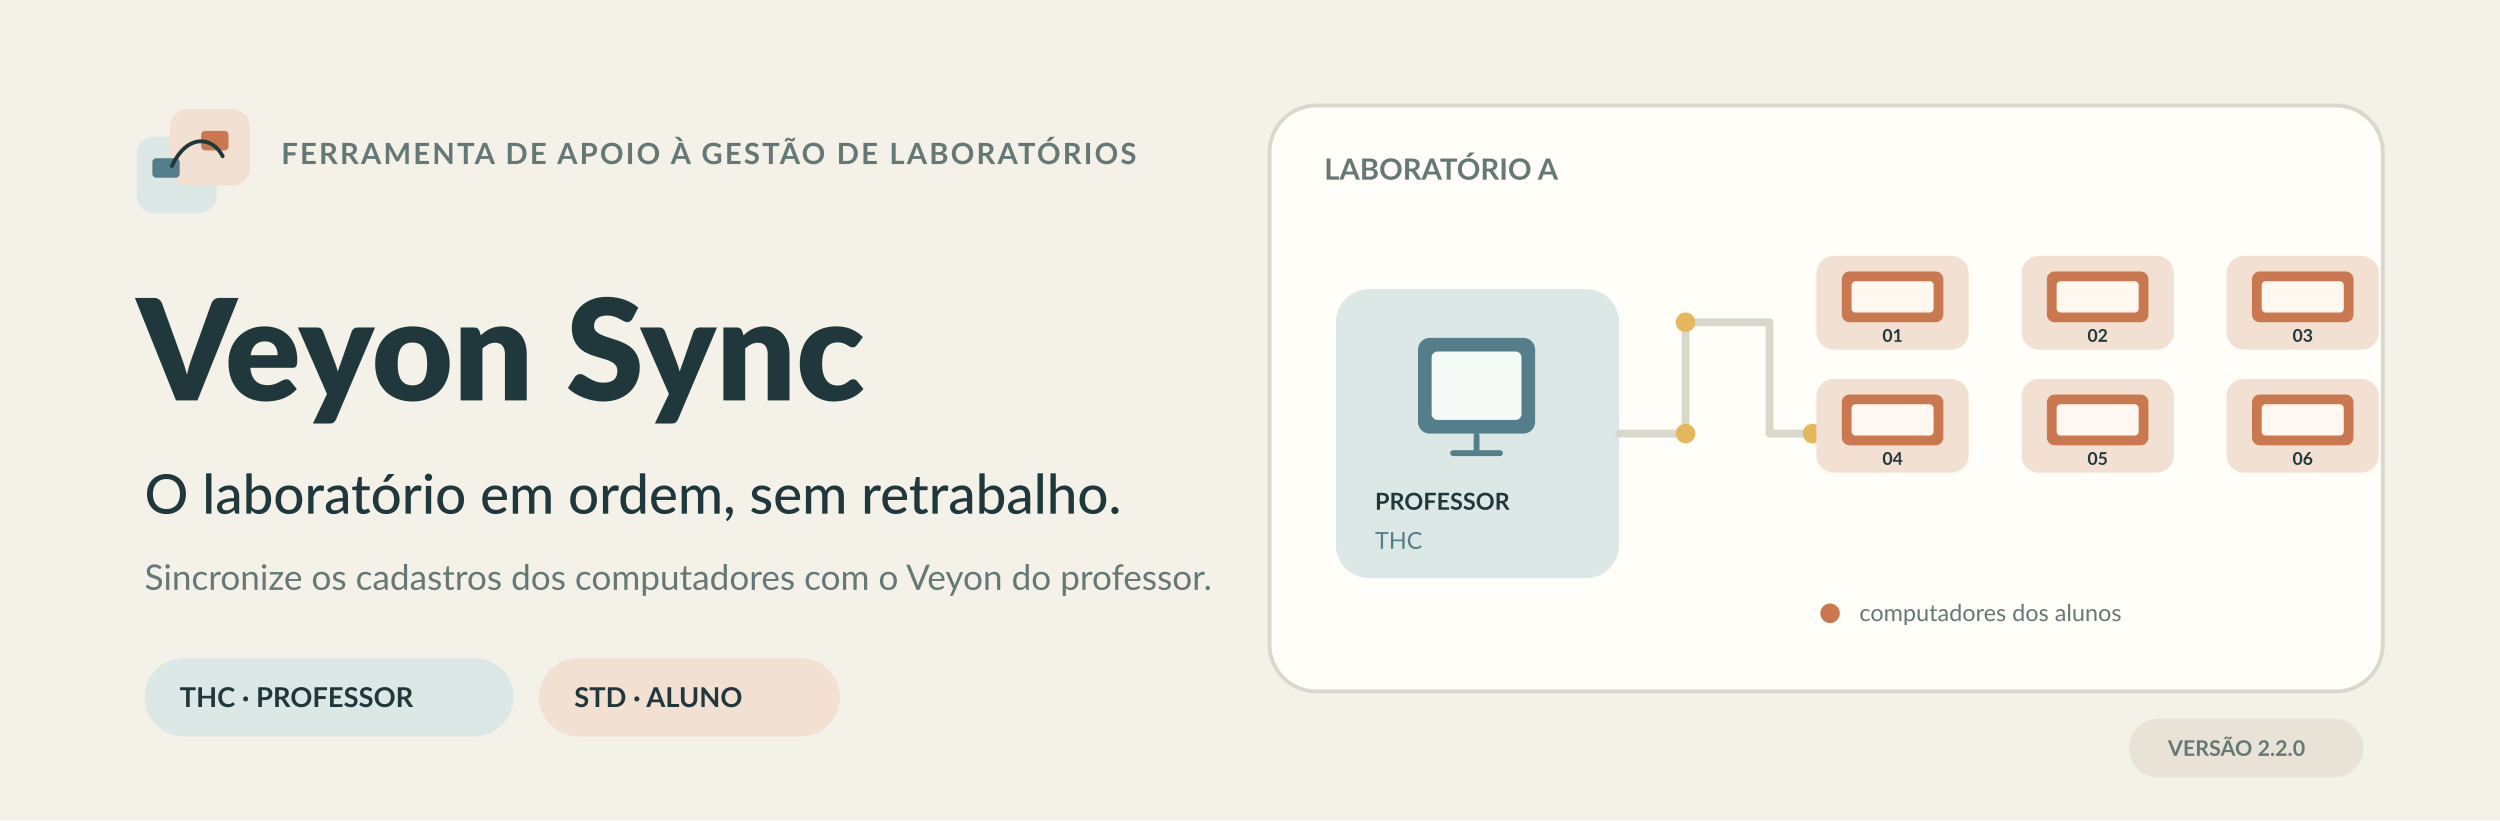
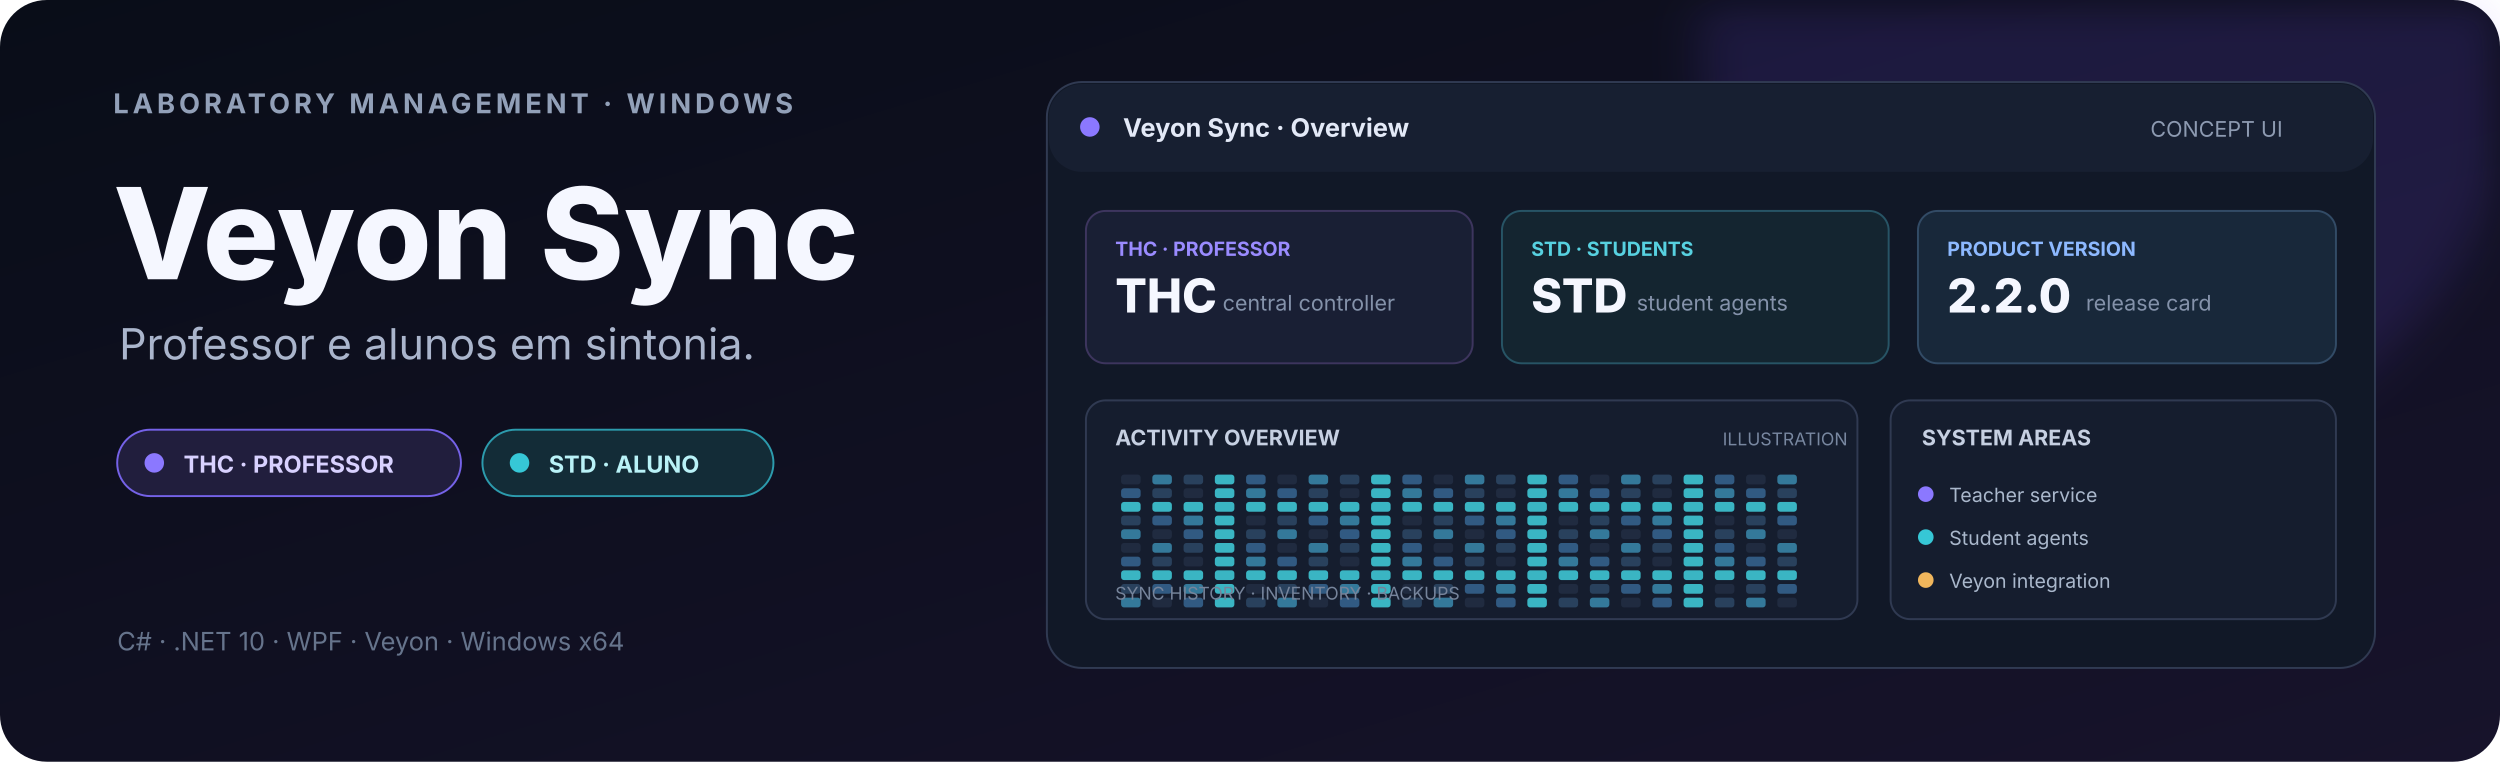
- <svg xmlns="http://www.w3.org/2000/svg" width="1280" height="420" viewBox="0 0 1280 420" role="img" aria-labelledby="title desc">
-   <rect width="1280" height="420" fill="#F4F1E8" />
-   <g transform="translate(70 56)">
-     <rect x="0" y="14" width="41" height="39" rx="9" fill="#DCE8E5" />
-     <rect x="17" y="0" width="41" height="39" rx="9" fill="#F2E0D3" />
-     <rect x="8" y="25" width="14" height="10" rx="2" fill="#547F8A" />
-     <rect x="33" y="11" width="14" height="10" rx="2" fill="#C97850" />
-     <path d="M18 29 C26 12 39 14 44 24" fill="none" stroke="#20383B" stroke-width="2" stroke-linecap="round" />
+ <svg xmlns="http://www.w3.org/2000/svg" width="1280" height="390" viewBox="0 0 1280 390" role="img" aria-labelledby="t d">
+   <defs>
+     <linearGradient id="bg" x2="1" y2="1">
+       <stop stop-color="#090d18" />
+       <stop offset="1" stop-color="#17132b" />
+     </linearGradient>
+     <filter id="glow">
+       <feGaussianBlur stdDeviation="12" />
+     </filter>
+   </defs>
+   <rect width="1280" height="390" rx="24" fill="url(#bg)" />
+   <circle cx="1080" cy="25" r="210" fill="#7856ff" opacity=".14" filter="url(#glow)" />
+   <g font-family="Inter,Segoe UI,Arial,sans-serif">
+     <text x="58" y="58" fill="#92a0b8" font-size="14" font-weight="700" letter-spacing="2">LABORATORY MANAGEMENT · WINDOWS</text>
+     <text x="58" y="143" fill="#f5f7ff" font-size="65" font-weight="800">Veyon Sync</text>
+     <text x="61" y="184" fill="#aab5cc" font-size="22">Professor e alunos em sintonia.</text>
+     <rect x="60" y="220" width="176" height="34" rx="17" fill="#211e3d" stroke="#7562e8" />
+     <circle cx="79" cy="237" r="5" fill="#8b78ff" />
+     <text x="94" y="242" fill="#d8d1ff" font-size="12" font-weight="700">THC · PROFESSOR</text>
+     <rect x="247" y="220" width="149" height="34" rx="17" fill="#132c37" stroke="#2c9bad" />
+     <circle cx="266" cy="237" r="5" fill="#36c7d6" />
+     <text x="281" y="242" fill="#b9f2f7" font-size="12" font-weight="700">STD · ALUNO</text>
+     <text x="60" y="333" fill="#66748c" font-size="13">C#  ·  .NET 10  ·  WPF  ·  Veyon  ·  Windows x64</text>
+     <g transform="translate(536 42)">
+       <rect width="680" height="300" rx="18" fill="#111827" stroke="#303a52" />
+       <rect x="1" y="1" width="678" height="45" rx="17" fill="#171f31" />
+       <circle cx="22" cy="23" r="5" fill="#8b78ff" />
+       <text x="39" y="28" fill="#e3e9f7" font-size="13" font-weight="700">Veyon Sync · Overview</text>
+       <text x="565" y="28" fill="#8d9ab1" font-size="11">CONCEPT UI</text>
+       <g transform="translate(20 66)">
+         <rect width="198" height="78" rx="10" fill="#191f34" stroke="#3d355e" />
+         <text x="15" y="23" fill="#9a8bff" font-size="10" font-weight="700">THC · PROFESSOR</text>
+         <text x="15" y="52" fill="#f5f7ff" font-size="24" font-weight="800">THC</text>
+         <text x="70" y="51" fill="#8492aa" font-size="11">central controller</text>
+         <rect x="213" width="198" height="78" rx="10" fill="#142530" stroke="#275465" />
+         <text x="228" y="23" fill="#57d1e0" font-size="10" font-weight="700">STD · STUDENTS</text>
+         <text x="228" y="52" fill="#f5f7ff" font-size="24" font-weight="800">STD</text>
+         <text x="282" y="51" fill="#8492aa" font-size="11">student agents</text>
+         <rect x="426" width="214" height="78" rx="10" fill="#18283a" stroke="#324b66" />
+         <text x="441" y="23" fill="#8db9ff" font-size="10" font-weight="700">PRODUCT VERSION</text>
+         <text x="441" y="52" fill="#f5f7ff" font-size="24" font-weight="800">2.2.0</text>
+         <text x="512" y="51" fill="#8492aa" font-size="11">release card</text>
+       </g>
+       <g transform="translate(20 163)">
+         <rect width="395" height="112" rx="10" fill="#151d2e" stroke="#303a52" />
+         <text x="15" y="23" fill="#c6d0e2" font-size="11" font-weight="700">ACTIVITY OVERVIEW</text>
+         <text x="326" y="23" fill="#7887a0" font-size="9">ILLUSTRATION</text>
+         <g>
+           <rect x="18" y="38" width="10" height="5" rx="1.5" fill="#202b40" />
+           <rect x="34" y="38" width="10" height="5" rx="1.5" fill="#34799a" />
+           <rect x="50" y="38" width="10" height="5" rx="1.5" fill="#29415d" />
+           <rect x="66" y="38" width="10" height="5" rx="1.5" fill="#3ab5c3" />
+           <rect x="82" y="38" width="10" height="5" rx="1.5" fill="#315a82" />
+           <rect x="98" y="38" width="10" height="5" rx="1.5" fill="#202b40" />
+           <rect x="114" y="38" width="10" height="5" rx="1.5" fill="#34799a" />
+           <rect x="130" y="38" width="10" height="5" rx="1.5" fill="#29415d" />
+           <rect x="146" y="38" width="10" height="5" rx="1.5" fill="#3ab5c3" />
+           <rect x="162" y="38" width="10" height="5" rx="1.5" fill="#315a82" />
+           <rect x="178" y="38" width="10" height="5" rx="1.5" fill="#202b40" />
+           <rect x="194" y="38" width="10" height="5" rx="1.5" fill="#34799a" />
+           <rect x="210" y="38" width="10" height="5" rx="1.5" fill="#29415d" />
+           <rect x="226" y="38" width="10" height="5" rx="1.5" fill="#3ab5c3" />
+           <rect x="242" y="38" width="10" height="5" rx="1.5" fill="#315a82" />
+           <rect x="258" y="38" width="10" height="5" rx="1.5" fill="#202b40" />
+           <rect x="274" y="38" width="10" height="5" rx="1.5" fill="#34799a" />
+           <rect x="290" y="38" width="10" height="5" rx="1.5" fill="#29415d" />
+           <rect x="306" y="38" width="10" height="5" rx="1.5" fill="#3ab5c3" />
+           <rect x="322" y="38" width="10" height="5" rx="1.5" fill="#315a82" />
+           <rect x="338" y="38" width="10" height="5" rx="1.5" fill="#202b40" />
+           <rect x="354" y="38" width="10" height="5" rx="1.5" fill="#34799a" />
+           <rect x="18" y="45" width="10" height="5" rx="1.5" fill="#315a82" />
+           <rect x="34" y="45" width="10" height="5" rx="1.5" fill="#29415d" />
+           <rect x="50" y="45" width="10" height="5" rx="1.5" fill="#202b40" />
+           <rect x="66" y="45" width="10" height="5" rx="1.5" fill="#3ab5c3" />
+           <rect x="82" y="45" width="10" height="5" rx="1.5" fill="#34799a" />
+           <rect x="98" y="45" width="10" height="5" rx="1.5" fill="#315a82" />
+           <rect x="114" y="45" width="10" height="5" rx="1.5" fill="#29415d" />
+           <rect x="130" y="45" width="10" height="5" rx="1.5" fill="#202b40" />
+           <rect x="146" y="45" width="10" height="5" rx="1.5" fill="#3ab5c3" />
+           <rect x="162" y="45" width="10" height="5" rx="1.5" fill="#34799a" />
+           <rect x="178" y="45" width="10" height="5" rx="1.5" fill="#315a82" />
+           <rect x="194" y="45" width="10" height="5" rx="1.5" fill="#29415d" />
+           <rect x="210" y="45" width="10" height="5" rx="1.5" fill="#202b40" />
+           <rect x="226" y="45" width="10" height="5" rx="1.5" fill="#3ab5c3" />
+           <rect x="242" y="45" width="10" height="5" rx="1.5" fill="#34799a" />
+           <rect x="258" y="45" width="10" height="5" rx="1.5" fill="#315a82" />
+           <rect x="274" y="45" width="10" height="5" rx="1.5" fill="#29415d" />
+           <rect x="290" y="45" width="10" height="5" rx="1.5" fill="#202b40" />
+           <rect x="306" y="45" width="10" height="5" rx="1.5" fill="#3ab5c3" />
+           <rect x="322" y="45" width="10" height="5" rx="1.5" fill="#34799a" />
+           <rect x="338" y="45" width="10" height="5" rx="1.5" fill="#315a82" />
+           <rect x="354" y="45" width="10" height="5" rx="1.5" fill="#29415d" />
+           <rect x="18" y="52" width="10" height="5" rx="1.5" fill="#3ab5c3" />
+           <rect x="34" y="52" width="10" height="5" rx="1.5" fill="#3ab5c3" />
+           <rect x="50" y="52" width="10" height="5" rx="1.5" fill="#3ab5c3" />
+           <rect x="66" y="52" width="10" height="5" rx="1.5" fill="#3ab5c3" />
+           <rect x="82" y="52" width="10" height="5" rx="1.5" fill="#3ab5c3" />
+           <rect x="98" y="52" width="10" height="5" rx="1.5" fill="#3ab5c3" />
+           <rect x="114" y="52" width="10" height="5" rx="1.5" fill="#3ab5c3" />
+           <rect x="130" y="52" width="10" height="5" rx="1.5" fill="#3ab5c3" />
+           <rect x="146" y="52" width="10" height="5" rx="1.5" fill="#3ab5c3" />
+           <rect x="162" y="52" width="10" height="5" rx="1.5" fill="#3ab5c3" />
+           <rect x="178" y="52" width="10" height="5" rx="1.5" fill="#3ab5c3" />
+           <rect x="194" y="52" width="10" height="5" rx="1.5" fill="#3ab5c3" />
+           <rect x="210" y="52" width="10" height="5" rx="1.5" fill="#3ab5c3" />
+           <rect x="226" y="52" width="10" height="5" rx="1.5" fill="#3ab5c3" />
+           <rect x="242" y="52" width="10" height="5" rx="1.5" fill="#3ab5c3" />
+           <rect x="258" y="52" width="10" height="5" rx="1.5" fill="#3ab5c3" />
+           <rect x="274" y="52" width="10" height="5" rx="1.5" fill="#3ab5c3" />
+           <rect x="290" y="52" width="10" height="5" rx="1.5" fill="#3ab5c3" />
+           <rect x="306" y="52" width="10" height="5" rx="1.5" fill="#3ab5c3" />
+           <rect x="322" y="52" width="10" height="5" rx="1.5" fill="#3ab5c3" />
+           <rect x="338" y="52" width="10" height="5" rx="1.5" fill="#3ab5c3" />
+           <rect x="354" y="52" width="10" height="5" rx="1.5" fill="#3ab5c3" />
+           <rect x="18" y="59" width="10" height="5" rx="1.5" fill="#29415d" />
+           <rect x="34" y="59" width="10" height="5" rx="1.5" fill="#315a82" />
+           <rect x="50" y="59" width="10" height="5" rx="1.5" fill="#34799a" />
+           <rect x="66" y="59" width="10" height="5" rx="1.5" fill="#3ab5c3" />
+           <rect x="82" y="59" width="10" height="5" rx="1.5" fill="#202b40" />
+           <rect x="98" y="59" width="10" height="5" rx="1.5" fill="#29415d" />
+           <rect x="114" y="59" width="10" height="5" rx="1.5" fill="#315a82" />
+           <rect x="130" y="59" width="10" height="5" rx="1.5" fill="#34799a" />
+           <rect x="146" y="59" width="10" height="5" rx="1.5" fill="#3ab5c3" />
+           <rect x="162" y="59" width="10" height="5" rx="1.5" fill="#202b40" />
+           <rect x="178" y="59" width="10" height="5" rx="1.5" fill="#29415d" />
+           <rect x="194" y="59" width="10" height="5" rx="1.5" fill="#315a82" />
+           <rect x="210" y="59" width="10" height="5" rx="1.5" fill="#34799a" />
+           <rect x="226" y="59" width="10" height="5" rx="1.5" fill="#3ab5c3" />
+           <rect x="242" y="59" width="10" height="5" rx="1.5" fill="#202b40" />
+           <rect x="258" y="59" width="10" height="5" rx="1.5" fill="#29415d" />
+           <rect x="274" y="59" width="10" height="5" rx="1.5" fill="#315a82" />
+           <rect x="290" y="59" width="10" height="5" rx="1.5" fill="#34799a" />
+           <rect x="306" y="59" width="10" height="5" rx="1.5" fill="#3ab5c3" />
+           <rect x="322" y="59" width="10" height="5" rx="1.5" fill="#202b40" />
+           <rect x="338" y="59" width="10" height="5" rx="1.5" fill="#29415d" />
+           <rect x="354" y="59" width="10" height="5" rx="1.5" fill="#315a82" />
+           <rect x="18" y="66" width="10" height="5" rx="1.5" fill="#34799a" />
+           <rect x="34" y="66" width="10" height="5" rx="1.5" fill="#202b40" />
+           <rect x="50" y="66" width="10" height="5" rx="1.5" fill="#315a82" />
+           <rect x="66" y="66" width="10" height="5" rx="1.5" fill="#3ab5c3" />
+           <rect x="82" y="66" width="10" height="5" rx="1.5" fill="#29415d" />
+           <rect x="98" y="66" width="10" height="5" rx="1.5" fill="#34799a" />
+           <rect x="114" y="66" width="10" height="5" rx="1.5" fill="#202b40" />
+           <rect x="130" y="66" width="10" height="5" rx="1.5" fill="#315a82" />
+           <rect x="146" y="66" width="10" height="5" rx="1.5" fill="#3ab5c3" />
+           <rect x="162" y="66" width="10" height="5" rx="1.5" fill="#29415d" />
+           <rect x="178" y="66" width="10" height="5" rx="1.5" fill="#34799a" />
+           <rect x="194" y="66" width="10" height="5" rx="1.5" fill="#202b40" />
+           <rect x="210" y="66" width="10" height="5" rx="1.5" fill="#315a82" />
+           <rect x="226" y="66" width="10" height="5" rx="1.5" fill="#3ab5c3" />
+           <rect x="242" y="66" width="10" height="5" rx="1.5" fill="#29415d" />
+           <rect x="258" y="66" width="10" height="5" rx="1.5" fill="#34799a" />
+           <rect x="274" y="66" width="10" height="5" rx="1.5" fill="#202b40" />
+           <rect x="290" y="66" width="10" height="5" rx="1.5" fill="#315a82" />
+           <rect x="306" y="66" width="10" height="5" rx="1.5" fill="#3ab5c3" />
+           <rect x="322" y="66" width="10" height="5" rx="1.5" fill="#29415d" />
+           <rect x="338" y="66" width="10" height="5" rx="1.5" fill="#34799a" />
+           <rect x="354" y="66" width="10" height="5" rx="1.5" fill="#202b40" />
+           <rect x="18" y="73" width="10" height="5" rx="1.5" fill="#202b40" />
+           <rect x="34" y="73" width="10" height="5" rx="1.5" fill="#34799a" />
+           <rect x="50" y="73" width="10" height="5" rx="1.5" fill="#29415d" />
+           <rect x="66" y="73" width="10" height="5" rx="1.5" fill="#3ab5c3" />
+           <rect x="82" y="73" width="10" height="5" rx="1.5" fill="#315a82" />
+           <rect x="98" y="73" width="10" height="5" rx="1.5" fill="#202b40" />
+           <rect x="114" y="73" width="10" height="5" rx="1.5" fill="#34799a" />
+           <rect x="130" y="73" width="10" height="5" rx="1.5" fill="#29415d" />
+           <rect x="146" y="73" width="10" height="5" rx="1.5" fill="#3ab5c3" />
+           <rect x="162" y="73" width="10" height="5" rx="1.5" fill="#315a82" />
+           <rect x="178" y="73" width="10" height="5" rx="1.5" fill="#202b40" />
+           <rect x="194" y="73" width="10" height="5" rx="1.5" fill="#34799a" />
+           <rect x="210" y="73" width="10" height="5" rx="1.5" fill="#29415d" />
+           <rect x="226" y="73" width="10" height="5" rx="1.5" fill="#3ab5c3" />
+           <rect x="242" y="73" width="10" height="5" rx="1.5" fill="#315a82" />
+           <rect x="258" y="73" width="10" height="5" rx="1.5" fill="#202b40" />
+           <rect x="274" y="73" width="10" height="5" rx="1.5" fill="#34799a" />
+           <rect x="290" y="73" width="10" height="5" rx="1.5" fill="#29415d" />
+           <rect x="306" y="73" width="10" height="5" rx="1.5" fill="#3ab5c3" />
+           <rect x="322" y="73" width="10" height="5" rx="1.5" fill="#315a82" />
+           <rect x="338" y="73" width="10" height="5" rx="1.5" fill="#202b40" />
+           <rect x="354" y="73" width="10" height="5" rx="1.5" fill="#34799a" />
+           <rect x="18" y="80" width="10" height="5" rx="1.5" fill="#315a82" />
+           <rect x="34" y="80" width="10" height="5" rx="1.5" fill="#29415d" />
+           <rect x="50" y="80" width="10" height="5" rx="1.5" fill="#202b40" />
+           <rect x="66" y="80" width="10" height="5" rx="1.5" fill="#3ab5c3" />
+           <rect x="82" y="80" width="10" height="5" rx="1.5" fill="#34799a" />
+           <rect x="98" y="80" width="10" height="5" rx="1.5" fill="#315a82" />
+           <rect x="114" y="80" width="10" height="5" rx="1.5" fill="#29415d" />
+           <rect x="130" y="80" width="10" height="5" rx="1.5" fill="#202b40" />
+           <rect x="146" y="80" width="10" height="5" rx="1.5" fill="#3ab5c3" />
+           <rect x="162" y="80" width="10" height="5" rx="1.5" fill="#34799a" />
+           <rect x="178" y="80" width="10" height="5" rx="1.5" fill="#315a82" />
+           <rect x="194" y="80" width="10" height="5" rx="1.5" fill="#29415d" />
+           <rect x="210" y="80" width="10" height="5" rx="1.5" fill="#202b40" />
+           <rect x="226" y="80" width="10" height="5" rx="1.5" fill="#3ab5c3" />
+           <rect x="242" y="80" width="10" height="5" rx="1.5" fill="#34799a" />
+           <rect x="258" y="80" width="10" height="5" rx="1.5" fill="#315a82" />
+           <rect x="274" y="80" width="10" height="5" rx="1.5" fill="#29415d" />
+           <rect x="290" y="80" width="10" height="5" rx="1.5" fill="#202b40" />
+           <rect x="306" y="80" width="10" height="5" rx="1.5" fill="#3ab5c3" />
+           <rect x="322" y="80" width="10" height="5" rx="1.5" fill="#34799a" />
+           <rect x="338" y="80" width="10" height="5" rx="1.5" fill="#315a82" />
+           <rect x="354" y="80" width="10" height="5" rx="1.5" fill="#29415d" />
+           <rect x="18" y="87" width="10" height="5" rx="1.5" fill="#3ab5c3" />
+           <rect x="34" y="87" width="10" height="5" rx="1.5" fill="#3ab5c3" />
+           <rect x="50" y="87" width="10" height="5" rx="1.5" fill="#3ab5c3" />
+           <rect x="66" y="87" width="10" height="5" rx="1.5" fill="#3ab5c3" />
+           <rect x="82" y="87" width="10" height="5" rx="1.5" fill="#3ab5c3" />
+           <rect x="98" y="87" width="10" height="5" rx="1.5" fill="#3ab5c3" />
+           <rect x="114" y="87" width="10" height="5" rx="1.5" fill="#3ab5c3" />
+           <rect x="130" y="87" width="10" height="5" rx="1.5" fill="#3ab5c3" />
+           <rect x="146" y="87" width="10" height="5" rx="1.5" fill="#3ab5c3" />
+           <rect x="162" y="87" width="10" height="5" rx="1.5" fill="#3ab5c3" />
+           <rect x="178" y="87" width="10" height="5" rx="1.5" fill="#3ab5c3" />
+           <rect x="194" y="87" width="10" height="5" rx="1.5" fill="#3ab5c3" />
+           <rect x="210" y="87" width="10" height="5" rx="1.5" fill="#3ab5c3" />
+           <rect x="226" y="87" width="10" height="5" rx="1.5" fill="#3ab5c3" />
+           <rect x="242" y="87" width="10" height="5" rx="1.5" fill="#3ab5c3" />
+           <rect x="258" y="87" width="10" height="5" rx="1.5" fill="#3ab5c3" />
+           <rect x="274" y="87" width="10" height="5" rx="1.5" fill="#3ab5c3" />
+           <rect x="290" y="87" width="10" height="5" rx="1.5" fill="#3ab5c3" />
+           <rect x="306" y="87" width="10" height="5" rx="1.5" fill="#3ab5c3" />
+           <rect x="322" y="87" width="10" height="5" rx="1.5" fill="#3ab5c3" />
+           <rect x="338" y="87" width="10" height="5" rx="1.5" fill="#3ab5c3" />
+           <rect x="354" y="87" width="10" height="5" rx="1.5" fill="#3ab5c3" />
+           <rect x="18" y="94" width="10" height="5" rx="1.5" fill="#29415d" />
+           <rect x="34" y="94" width="10" height="5" rx="1.5" fill="#315a82" />
+           <rect x="50" y="94" width="10" height="5" rx="1.5" fill="#34799a" />
+           <rect x="66" y="94" width="10" height="5" rx="1.5" fill="#3ab5c3" />
+           <rect x="82" y="94" width="10" height="5" rx="1.5" fill="#202b40" />
+           <rect x="98" y="94" width="10" height="5" rx="1.5" fill="#29415d" />
+           <rect x="114" y="94" width="10" height="5" rx="1.5" fill="#315a82" />
+           <rect x="130" y="94" width="10" height="5" rx="1.5" fill="#34799a" />
+           <rect x="146" y="94" width="10" height="5" rx="1.5" fill="#3ab5c3" />
+           <rect x="162" y="94" width="10" height="5" rx="1.5" fill="#202b40" />
+           <rect x="178" y="94" width="10" height="5" rx="1.5" fill="#29415d" />
+           <rect x="194" y="94" width="10" height="5" rx="1.5" fill="#315a82" />
+           <rect x="210" y="94" width="10" height="5" rx="1.5" fill="#34799a" />
+           <rect x="226" y="94" width="10" height="5" rx="1.5" fill="#3ab5c3" />
+           <rect x="242" y="94" width="10" height="5" rx="1.5" fill="#202b40" />
+           <rect x="258" y="94" width="10" height="5" rx="1.5" fill="#29415d" />
+           <rect x="274" y="94" width="10" height="5" rx="1.5" fill="#315a82" />
+           <rect x="290" y="94" width="10" height="5" rx="1.5" fill="#34799a" />
+           <rect x="306" y="94" width="10" height="5" rx="1.5" fill="#3ab5c3" />
+           <rect x="322" y="94" width="10" height="5" rx="1.5" fill="#202b40" />
+           <rect x="338" y="94" width="10" height="5" rx="1.5" fill="#29415d" />
+           <rect x="354" y="94" width="10" height="5" rx="1.5" fill="#315a82" />
+           <rect x="18" y="101" width="10" height="5" rx="1.5" fill="#34799a" />
+           <rect x="34" y="101" width="10" height="5" rx="1.5" fill="#202b40" />
+           <rect x="50" y="101" width="10" height="5" rx="1.5" fill="#315a82" />
+           <rect x="66" y="101" width="10" height="5" rx="1.5" fill="#3ab5c3" />
+           <rect x="82" y="101" width="10" height="5" rx="1.5" fill="#29415d" />
+           <rect x="98" y="101" width="10" height="5" rx="1.5" fill="#34799a" />
+           <rect x="114" y="101" width="10" height="5" rx="1.5" fill="#202b40" />
+           <rect x="130" y="101" width="10" height="5" rx="1.5" fill="#315a82" />
+           <rect x="146" y="101" width="10" height="5" rx="1.5" fill="#3ab5c3" />
+           <rect x="162" y="101" width="10" height="5" rx="1.5" fill="#29415d" />
+           <rect x="178" y="101" width="10" height="5" rx="1.5" fill="#34799a" />
+           <rect x="194" y="101" width="10" height="5" rx="1.5" fill="#202b40" />
+           <rect x="210" y="101" width="10" height="5" rx="1.5" fill="#315a82" />
+           <rect x="226" y="101" width="10" height="5" rx="1.5" fill="#3ab5c3" />
+           <rect x="242" y="101" width="10" height="5" rx="1.5" fill="#29415d" />
+           <rect x="258" y="101" width="10" height="5" rx="1.5" fill="#34799a" />
+           <rect x="274" y="101" width="10" height="5" rx="1.5" fill="#202b40" />
+           <rect x="290" y="101" width="10" height="5" rx="1.5" fill="#315a82" />
+           <rect x="306" y="101" width="10" height="5" rx="1.5" fill="#3ab5c3" />
+           <rect x="322" y="101" width="10" height="5" rx="1.5" fill="#29415d" />
+           <rect x="338" y="101" width="10" height="5" rx="1.5" fill="#34799a" />
+           <rect x="354" y="101" width="10" height="5" rx="1.5" fill="#202b40" />
+         </g>
+         <text x="15" y="102" fill="#76849b" font-size="9">SYNC HISTORY · INVENTORY · BACKUPS</text>
+         <rect x="412" width="228" height="112" rx="10" fill="#151d2e" stroke="#303a52" />
+         <text x="428" y="23" fill="#c6d0e2" font-size="11" font-weight="700">SYSTEM AREAS</text>
+         <circle cx="430" cy="48" r="4" fill="#8b78ff" />
+         <text x="442" y="52" fill="#aab8cc" font-size="10">Teacher service</text>
+         <circle cx="430" cy="70" r="4" fill="#36c7d6" />
+         <text x="442" y="74" fill="#aab8cc" font-size="10">Student agents</text>
+         <circle cx="430" cy="92" r="4" fill="#f0b65c" />
+         <text x="442" y="96" fill="#aab8cc" font-size="10">Veyon integration</text>
+       </g>
+     </g>
  </g>
-   <text x="144" y="84" fill="#667875" font-family="Lato, Segoe UI, Arial, sans-serif" font-size="15" font-weight="700" letter-spacing="1.1">FERRAMENTA DE APOIO À GESTÃO DE LABORATÓRIOS</text>
-   <text x="70" y="205" fill="#20383B" font-family="Lato, Segoe UI, Arial, sans-serif" font-size="72" font-weight="900">Veyon Sync</text>
-   <text x="74" y="263" fill="#20383B" font-family="Lato, Segoe UI, Arial, sans-serif" font-size="28" font-weight="500">O laboratório em ordem, sem retrabalho.</text>
-   <text x="74" y="302" fill="#667875" font-family="Lato, Segoe UI, Arial, sans-serif" font-size="18">Sincronize os cadastros dos computadores com o Veyon do professor.</text>
-   <rect x="74" y="337" width="189" height="40" rx="20" fill="#DCE8E5" />
-   <text x="92" y="362" fill="#20383B" font-family="Lato, Segoe UI, Arial, sans-serif" font-size="14" font-weight="700">THC  ·  PROFESSOR</text>
-   <rect x="276" y="337" width="154" height="40" rx="20" fill="#F2E0D3" />
-   <text x="294" y="362" fill="#20383B" font-family="Lato, Segoe UI, Arial, sans-serif" font-size="14" font-weight="700">STD  ·  ALUNO</text>
-   <g transform="translate(650 54)">
-     <rect width="570" height="300" rx="24" fill="#FFFEF9" stroke="#D9D8CC" stroke-width="2" />
-     <text x="28" y="38" fill="#667875" font-family="Lato, Segoe UI, Arial, sans-serif" font-size="15" font-weight="700">LABORATÓRIO A</text>
-     <rect x="34" y="94" width="145" height="148" rx="17" fill="#DCE8E5" />
-     <rect x="76" y="119" width="60" height="49" rx="6" fill="#547F8A" />
-     <rect x="83" y="126" width="46" height="35" rx="3" fill="#F6FAF7" />
-     <path d="M106 169 V178 M94 178 H118" stroke="#547F8A" stroke-width="3" stroke-linecap="round" />
-     <text x="54" y="207" fill="#20383B" font-family="Lato, Segoe UI, Arial, sans-serif" font-size="12" font-weight="700">PROFESSOR</text>
-     <text x="54" y="227" fill="#547F8A" font-family="Lato, Segoe UI, Arial, sans-serif" font-size="12">THC</text>
-     <path d="M179 168 H213 V111 H256 V168 H278" fill="none" stroke="#D9D8CC" stroke-width="4" stroke-linecap="round" stroke-linejoin="round" />
-     <circle cx="213" cy="168" r="5" fill="#E4B75D" />
-     <circle cx="213" cy="111" r="5" fill="#E4B75D" />
-     <circle cx="278" cy="168" r="5" fill="#E4B75D" />
-     <g fill="#F2E0D3">
-       <rect x="280" y="77" width="78" height="48" rx="9" />
-       <rect x="385" y="77" width="78" height="48" rx="9" />
-       <rect x="490" y="77" width="78" height="48" rx="9" />
-       <rect x="280" y="140" width="78" height="48" rx="9" />
-       <rect x="385" y="140" width="78" height="48" rx="9" />
-       <rect x="490" y="140" width="78" height="48" rx="9" />
-     </g>
-     <g fill="#C97850">
-       <rect x="293" y="85" width="52" height="26" rx="4" />
-       <rect x="398" y="85" width="52" height="26" rx="4" />
-       <rect x="503" y="85" width="52" height="26" rx="4" />
-       <rect x="293" y="148" width="52" height="26" rx="4" />
-       <rect x="398" y="148" width="52" height="26" rx="4" />
-       <rect x="503" y="148" width="52" height="26" rx="4" />
-     </g>
-     <g fill="#FFF8F1">
-       <rect x="298" y="90" width="42" height="16" rx="2" />
-       <rect x="403" y="90" width="42" height="16" rx="2" />
-       <rect x="508" y="90" width="42" height="16" rx="2" />
-       <rect x="298" y="153" width="42" height="16" rx="2" />
-       <rect x="403" y="153" width="42" height="16" rx="2" />
-       <rect x="508" y="153" width="42" height="16" rx="2" />
-     </g>
-     <g fill="#20383B" font-family="Lato, Segoe UI, Arial, sans-serif" font-size="9" font-weight="700" text-anchor="middle">
-       <text x="319" y="121">01</text>
-       <text x="424" y="121">02</text>
-       <text x="529" y="121">03</text>
-       <text x="319" y="184">04</text>
-       <text x="424" y="184">05</text>
-       <text x="529" y="184">06</text>
-     </g>
-     <circle cx="287" cy="260" r="5" fill="#C97850" />
-     <text x="302" y="264" fill="#667875" font-family="Lato, Segoe UI, Arial, sans-serif" font-size="12">computadores dos alunos</text>
-   </g>
-   <rect x="1090" y="368" width="120" height="30" rx="15" fill="#E8E3D6" />
-   <text x="1110" y="387" fill="#667875" font-family="Lato, Segoe UI, Arial, sans-serif" font-size="11" font-weight="700">VERSÃO 2.2.0</text>
</svg>
